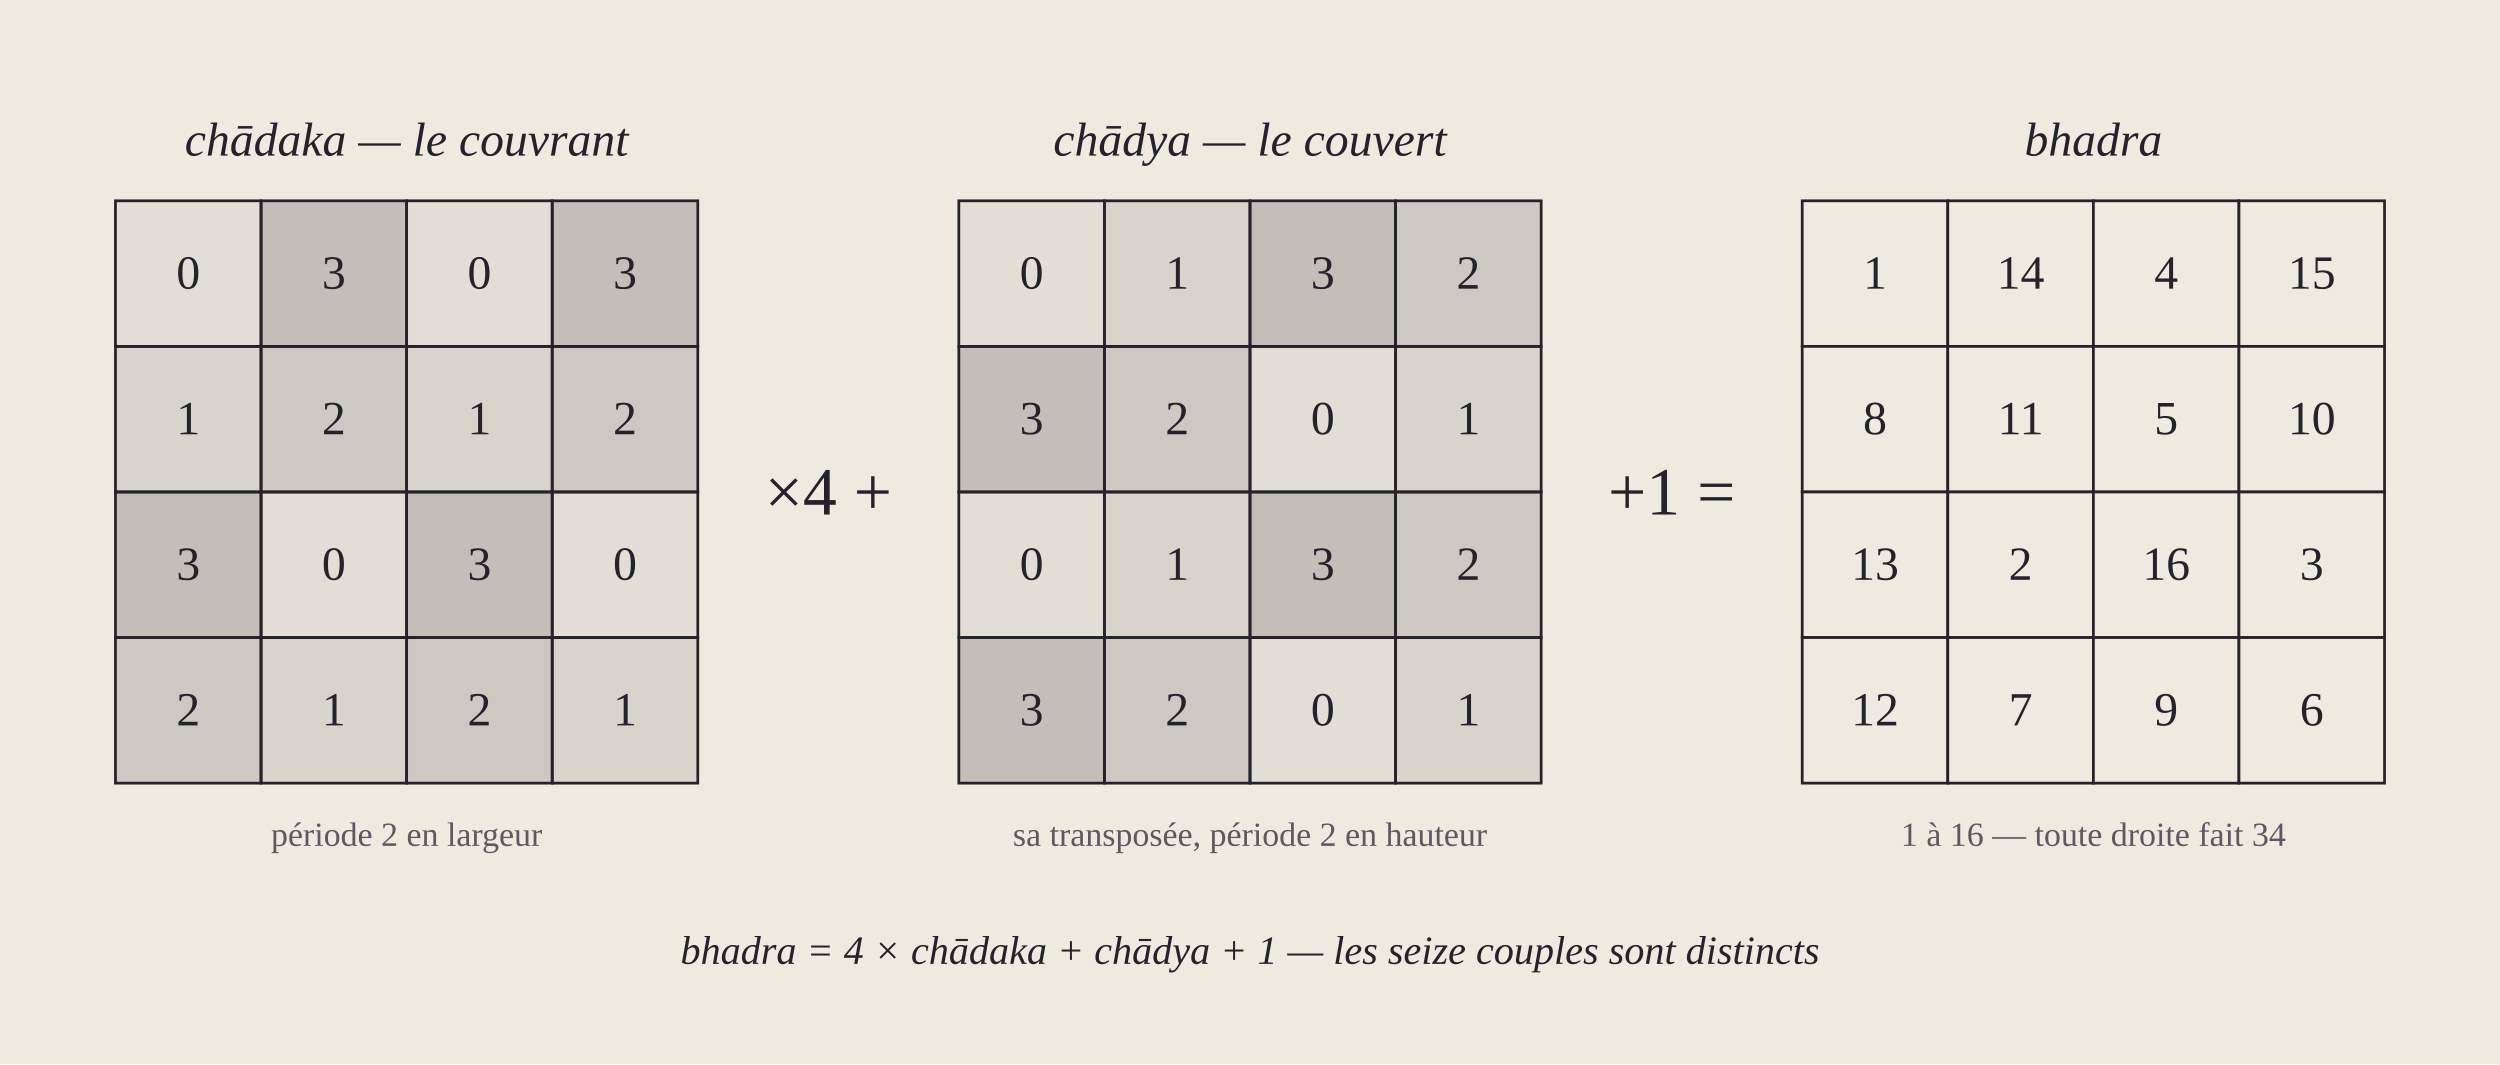
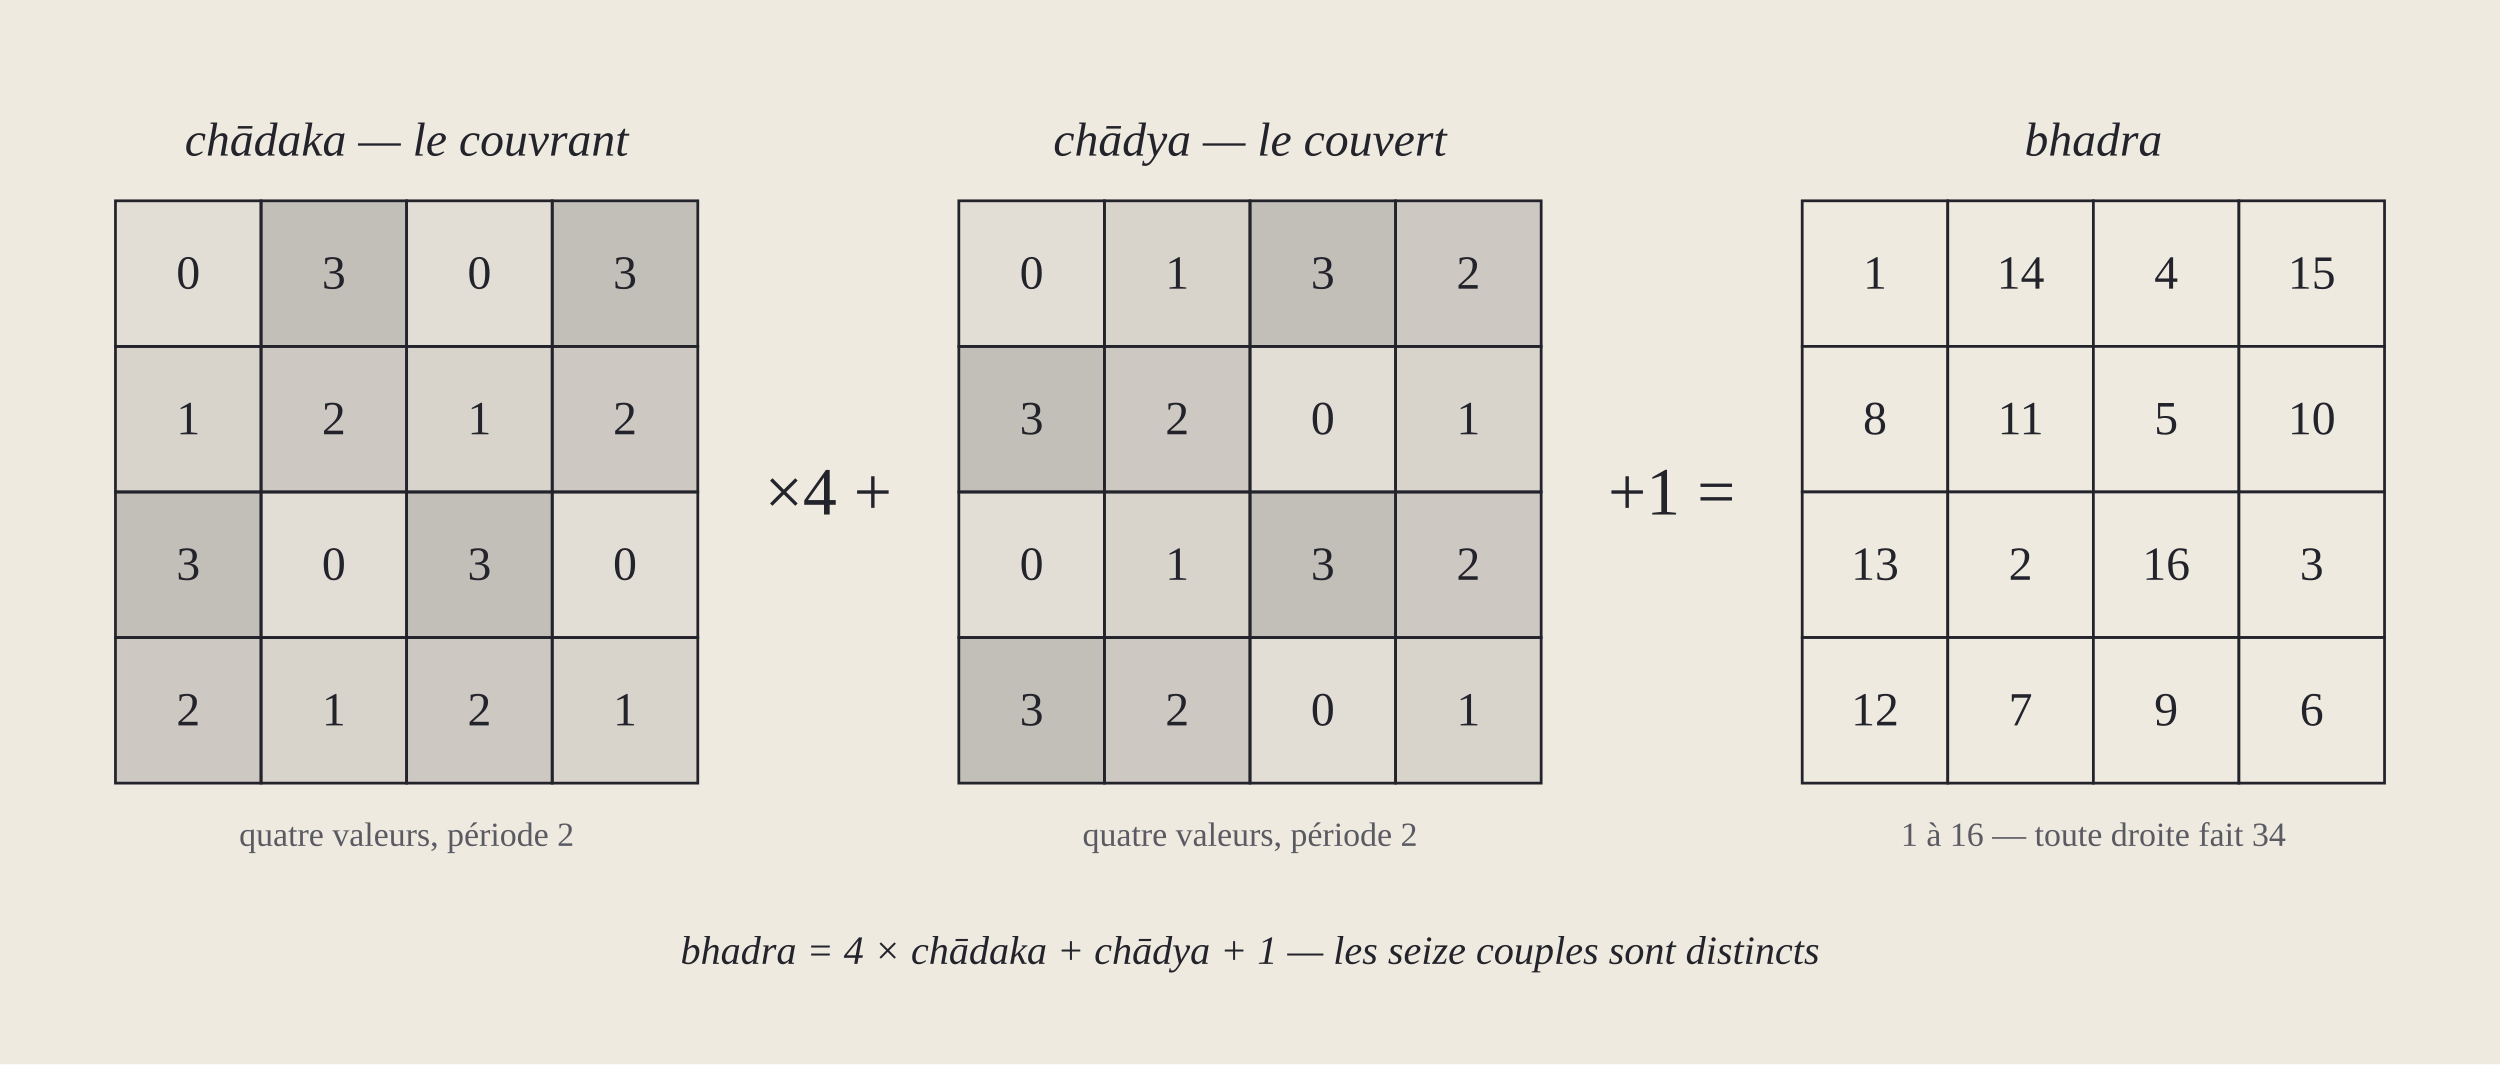
- <svg xmlns="http://www.w3.org/2000/svg" viewBox="0 0 996 424" role="img" aria-label="Trois grilles de quatre sur quatre. À gauche le chādaka, dont les lignes se répètent de période deux en largeur. Au centre le chādya, sa transposée, de période deux en hauteur. À droite leur combinaison : les entiers de un à seize, dont les quatre lignes, les quatre colonnes et les huit diagonales brisées font toutes trente-quatre.">
+ <svg xmlns="http://www.w3.org/2000/svg" viewBox="0 0 996 424" width="996" height="424" role="img" aria-label="Deux trames de periode deux superposees donnant un carre pandiagonal d ordre 4 dont toute droite fait 34">
  <style>
-   text{font-family:inherit;fill:#23232b}
+   text{font-family:Georgia,'Times New Roman',serif;fill:#23232b}
  .t{font-size:19px;text-anchor:middle;font-style:italic}
  .s{font-size:13.5px;text-anchor:middle;fill:#5a5a62}
  .n{font-size:19px;text-anchor:middle}
  .op{font-size:27px;text-anchor:middle}
  .f{font-size:16px;text-anchor:middle;font-style:italic}
</style>
  <rect width="996" height="424" fill="#efeae0" />
  <text x="162.0" y="62" class="t">chādaka — le couvrant</text>
-   <text x="162.0" y="337" class="s">période 2 en largeur</text>
+   <text x="162.0" y="337" class="s">quatre valeurs, période 2</text>
  <rect x="46" y="80" width="58" height="58" fill="rgba(35,35,43,0.060)" stroke="#23232b" stroke-width="1.1" />
  <text x="75.0" y="115.0" class="n">0</text>
  <rect x="104" y="80" width="58" height="58" fill="rgba(35,35,43,0.220)" stroke="#23232b" stroke-width="1.1" />
  <text x="133.0" y="115.0" class="n">3</text>
  <rect x="162" y="80" width="58" height="58" fill="rgba(35,35,43,0.060)" stroke="#23232b" stroke-width="1.1" />
  <text x="191.0" y="115.0" class="n">0</text>
  <rect x="220" y="80" width="58" height="58" fill="rgba(35,35,43,0.220)" stroke="#23232b" stroke-width="1.1" />
  <text x="249.0" y="115.0" class="n">3</text>
  <rect x="46" y="138" width="58" height="58" fill="rgba(35,35,43,0.113)" stroke="#23232b" stroke-width="1.1" />
  <text x="75.0" y="173.0" class="n">1</text>
  <rect x="104" y="138" width="58" height="58" fill="rgba(35,35,43,0.167)" stroke="#23232b" stroke-width="1.1" />
  <text x="133.0" y="173.0" class="n">2</text>
  <rect x="162" y="138" width="58" height="58" fill="rgba(35,35,43,0.113)" stroke="#23232b" stroke-width="1.1" />
  <text x="191.0" y="173.0" class="n">1</text>
  <rect x="220" y="138" width="58" height="58" fill="rgba(35,35,43,0.167)" stroke="#23232b" stroke-width="1.1" />
  <text x="249.0" y="173.0" class="n">2</text>
  <rect x="46" y="196" width="58" height="58" fill="rgba(35,35,43,0.220)" stroke="#23232b" stroke-width="1.1" />
  <text x="75.0" y="231.0" class="n">3</text>
  <rect x="104" y="196" width="58" height="58" fill="rgba(35,35,43,0.060)" stroke="#23232b" stroke-width="1.1" />
  <text x="133.0" y="231.0" class="n">0</text>
  <rect x="162" y="196" width="58" height="58" fill="rgba(35,35,43,0.220)" stroke="#23232b" stroke-width="1.1" />
  <text x="191.0" y="231.0" class="n">3</text>
  <rect x="220" y="196" width="58" height="58" fill="rgba(35,35,43,0.060)" stroke="#23232b" stroke-width="1.1" />
  <text x="249.0" y="231.0" class="n">0</text>
  <rect x="46" y="254" width="58" height="58" fill="rgba(35,35,43,0.167)" stroke="#23232b" stroke-width="1.1" />
  <text x="75.0" y="289.0" class="n">2</text>
  <rect x="104" y="254" width="58" height="58" fill="rgba(35,35,43,0.113)" stroke="#23232b" stroke-width="1.1" />
  <text x="133.0" y="289.0" class="n">1</text>
  <rect x="162" y="254" width="58" height="58" fill="rgba(35,35,43,0.167)" stroke="#23232b" stroke-width="1.1" />
  <text x="191.0" y="289.0" class="n">2</text>
  <rect x="220" y="254" width="58" height="58" fill="rgba(35,35,43,0.113)" stroke="#23232b" stroke-width="1.1" />
  <text x="249.0" y="289.0" class="n">1</text>
  <text x="498.0" y="62" class="t">chādya — le couvert</text>
-   <text x="498.0" y="337" class="s">sa transposée, période 2 en hauteur</text>
+   <text x="498.0" y="337" class="s">quatre valeurs, période 2</text>
  <rect x="382" y="80" width="58" height="58" fill="rgba(35,35,43,0.060)" stroke="#23232b" stroke-width="1.1" />
  <text x="411.0" y="115.0" class="n">0</text>
  <rect x="440" y="80" width="58" height="58" fill="rgba(35,35,43,0.113)" stroke="#23232b" stroke-width="1.1" />
  <text x="469.0" y="115.0" class="n">1</text>
  <rect x="498" y="80" width="58" height="58" fill="rgba(35,35,43,0.220)" stroke="#23232b" stroke-width="1.1" />
  <text x="527.0" y="115.0" class="n">3</text>
  <rect x="556" y="80" width="58" height="58" fill="rgba(35,35,43,0.167)" stroke="#23232b" stroke-width="1.1" />
  <text x="585.0" y="115.0" class="n">2</text>
  <rect x="382" y="138" width="58" height="58" fill="rgba(35,35,43,0.220)" stroke="#23232b" stroke-width="1.1" />
  <text x="411.0" y="173.0" class="n">3</text>
  <rect x="440" y="138" width="58" height="58" fill="rgba(35,35,43,0.167)" stroke="#23232b" stroke-width="1.1" />
  <text x="469.0" y="173.0" class="n">2</text>
  <rect x="498" y="138" width="58" height="58" fill="rgba(35,35,43,0.060)" stroke="#23232b" stroke-width="1.1" />
  <text x="527.0" y="173.0" class="n">0</text>
  <rect x="556" y="138" width="58" height="58" fill="rgba(35,35,43,0.113)" stroke="#23232b" stroke-width="1.1" />
  <text x="585.0" y="173.0" class="n">1</text>
  <rect x="382" y="196" width="58" height="58" fill="rgba(35,35,43,0.060)" stroke="#23232b" stroke-width="1.1" />
  <text x="411.0" y="231.0" class="n">0</text>
  <rect x="440" y="196" width="58" height="58" fill="rgba(35,35,43,0.113)" stroke="#23232b" stroke-width="1.1" />
  <text x="469.0" y="231.0" class="n">1</text>
  <rect x="498" y="196" width="58" height="58" fill="rgba(35,35,43,0.220)" stroke="#23232b" stroke-width="1.1" />
  <text x="527.0" y="231.0" class="n">3</text>
  <rect x="556" y="196" width="58" height="58" fill="rgba(35,35,43,0.167)" stroke="#23232b" stroke-width="1.1" />
  <text x="585.0" y="231.0" class="n">2</text>
  <rect x="382" y="254" width="58" height="58" fill="rgba(35,35,43,0.220)" stroke="#23232b" stroke-width="1.1" />
  <text x="411.0" y="289.0" class="n">3</text>
  <rect x="440" y="254" width="58" height="58" fill="rgba(35,35,43,0.167)" stroke="#23232b" stroke-width="1.1" />
  <text x="469.0" y="289.0" class="n">2</text>
  <rect x="498" y="254" width="58" height="58" fill="rgba(35,35,43,0.060)" stroke="#23232b" stroke-width="1.1" />
  <text x="527.0" y="289.0" class="n">0</text>
  <rect x="556" y="254" width="58" height="58" fill="rgba(35,35,43,0.113)" stroke="#23232b" stroke-width="1.1" />
  <text x="585.0" y="289.0" class="n">1</text>
  <text x="834.0" y="62" class="t">bhadra</text>
  <text x="834.0" y="337" class="s">1 à 16 — toute droite fait 34</text>
  <rect x="718" y="80" width="58" height="58" fill="#efeae0" stroke="#23232b" stroke-width="1.1" />
  <text x="747.0" y="115.0" class="n">1</text>
  <rect x="776" y="80" width="58" height="58" fill="#efeae0" stroke="#23232b" stroke-width="1.1" />
  <text x="805.0" y="115.0" class="n">14</text>
  <rect x="834" y="80" width="58" height="58" fill="#efeae0" stroke="#23232b" stroke-width="1.1" />
  <text x="863.0" y="115.0" class="n">4</text>
  <rect x="892" y="80" width="58" height="58" fill="#efeae0" stroke="#23232b" stroke-width="1.1" />
  <text x="921.0" y="115.0" class="n">15</text>
  <rect x="718" y="138" width="58" height="58" fill="#efeae0" stroke="#23232b" stroke-width="1.1" />
  <text x="747.0" y="173.0" class="n">8</text>
  <rect x="776" y="138" width="58" height="58" fill="#efeae0" stroke="#23232b" stroke-width="1.1" />
  <text x="805.0" y="173.0" class="n">11</text>
  <rect x="834" y="138" width="58" height="58" fill="#efeae0" stroke="#23232b" stroke-width="1.1" />
  <text x="863.0" y="173.0" class="n">5</text>
  <rect x="892" y="138" width="58" height="58" fill="#efeae0" stroke="#23232b" stroke-width="1.1" />
  <text x="921.0" y="173.0" class="n">10</text>
  <rect x="718" y="196" width="58" height="58" fill="#efeae0" stroke="#23232b" stroke-width="1.1" />
  <text x="747.0" y="231.0" class="n">13</text>
  <rect x="776" y="196" width="58" height="58" fill="#efeae0" stroke="#23232b" stroke-width="1.1" />
  <text x="805.0" y="231.0" class="n">2</text>
  <rect x="834" y="196" width="58" height="58" fill="#efeae0" stroke="#23232b" stroke-width="1.1" />
  <text x="863.0" y="231.0" class="n">16</text>
  <rect x="892" y="196" width="58" height="58" fill="#efeae0" stroke="#23232b" stroke-width="1.1" />
  <text x="921.0" y="231.0" class="n">3</text>
  <rect x="718" y="254" width="58" height="58" fill="#efeae0" stroke="#23232b" stroke-width="1.1" />
  <text x="747.0" y="289.0" class="n">12</text>
  <rect x="776" y="254" width="58" height="58" fill="#efeae0" stroke="#23232b" stroke-width="1.1" />
  <text x="805.0" y="289.0" class="n">7</text>
  <rect x="834" y="254" width="58" height="58" fill="#efeae0" stroke="#23232b" stroke-width="1.1" />
  <text x="863.0" y="289.0" class="n">9</text>
  <rect x="892" y="254" width="58" height="58" fill="#efeae0" stroke="#23232b" stroke-width="1.1" />
  <text x="921.0" y="289.0" class="n">6</text>
  <text x="330.0" y="205.0" class="op">×4  +</text>
  <text x="666.0" y="205.0" class="op">+1  =</text>
  <text x="498.0" y="384" class="f">bhadra = 4 × chādaka + chādya + 1 — les seize couples sont distincts</text>
</svg>
